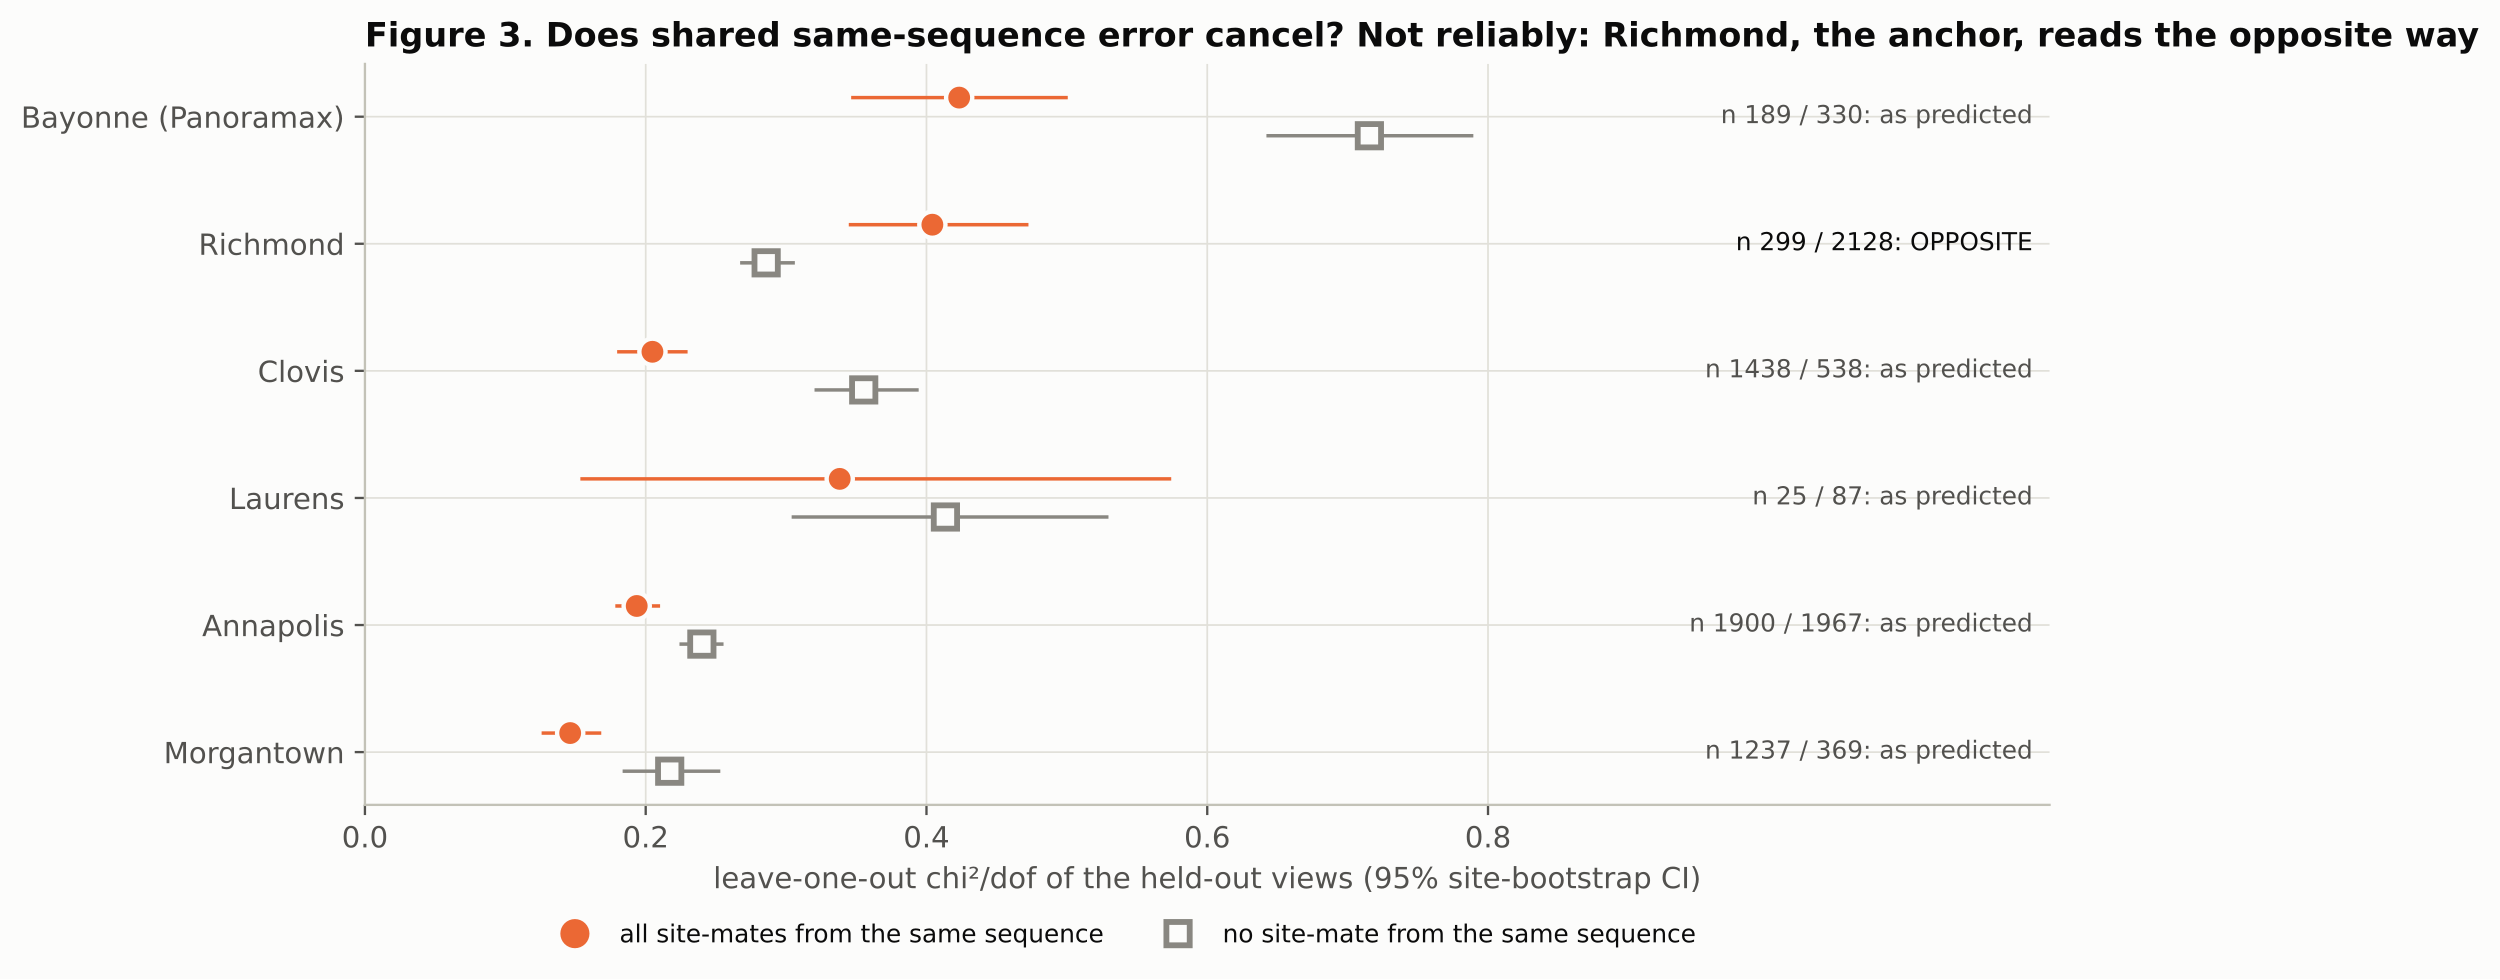
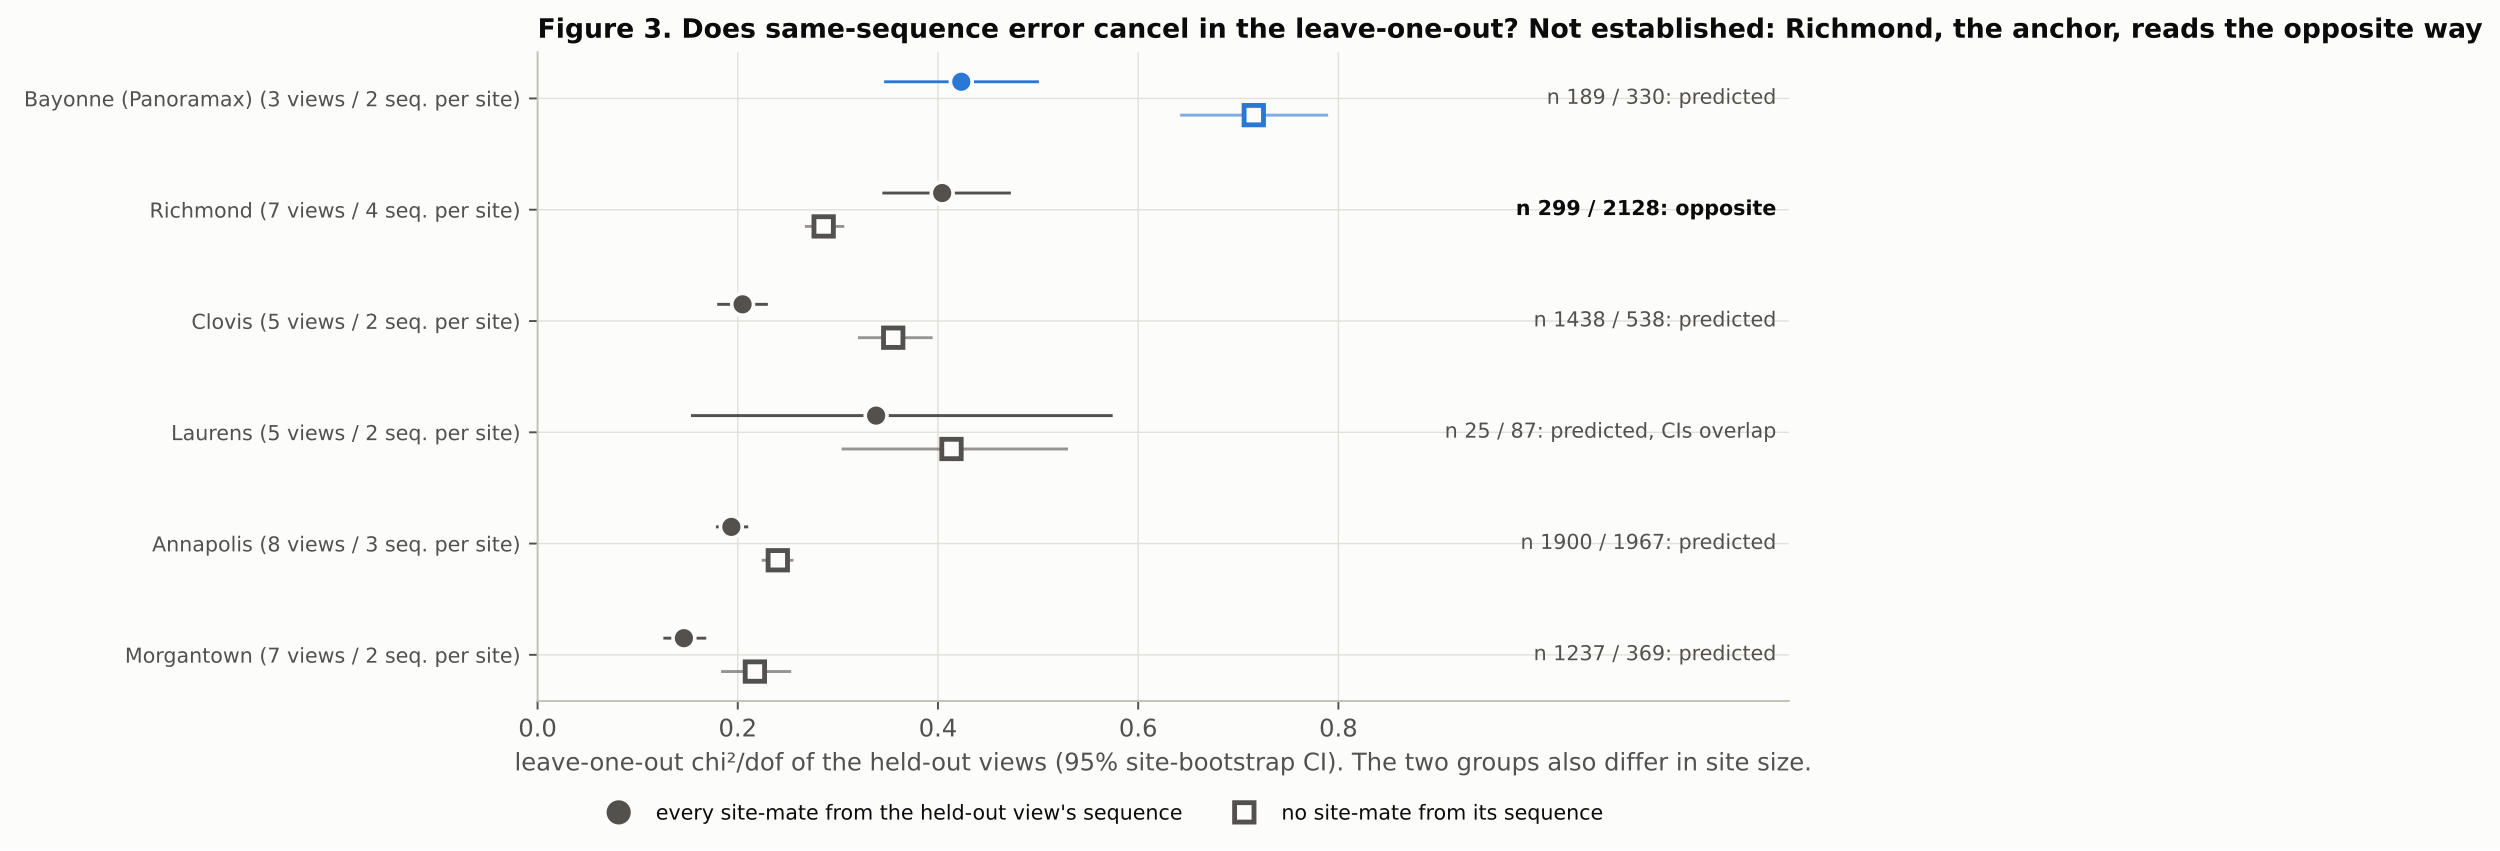
- <svg xmlns="http://www.w3.org/2000/svg" xmlns:xlink="http://www.w3.org/1999/xlink" width="857.891pt" height="336.001pt" viewBox="0 0 857.891 336.001" version="1.1">
+ <svg xmlns="http://www.w3.org/2000/svg" xmlns:xlink="http://www.w3.org/1999/xlink" width="1031.161pt" height="350.693pt" viewBox="0 0 1031.161 350.693" version="1.1">
  <defs>
    <style type="text/css">*{stroke-linejoin: round; stroke-linecap: butt}</style>
  </defs>
  <g id="figure_1">
    <g id="patch_1">
-       <path d="M -0 336.001  L 857.891 336.001  L 857.891 0  L -0 0  z " style="fill: #fcfcfb" />
+       <path d="M 0 350.693  L 1031.161 350.693  L 1031.161 0  L 0 0  z " style="fill: #fcfcfb" />
    </g>
    <g id="axes_1">
      <g id="patch_2">
-         <path d="M 125.228 276.196  L 703.318 276.196  L 703.318 21.938  L 125.228 21.938  z " style="fill: #fcfcfb" />
+         <path d="M 221.727 289.155  L 737.83 289.155  L 737.83 21.558  L 221.727 21.558  z " style="fill: #fcfcfb" />
      </g>
      <g id="matplotlib.axis_1">
        <g id="xtick_1">
          <g id="line2d_1">
-             <path d="M 125.228 276.196  L 125.228 21.938  " clip-path="url(#pf7da82f3f0)" style="fill: none; stroke: #e1e0d9; stroke-width: 0.6; stroke-linecap: square" />
+             <path d="M 221.727 289.155  L 221.727 21.558  " clip-path="url(#p717f3b4596)" style="fill: none; stroke: #e1e0d9; stroke-width: 0.6; stroke-linecap: square" />
          </g>
          <g id="line2d_2">
            <defs>
              <path id="mdde16b9faa" d="M 0 0  L 0 3.5  " style="stroke: #52514e; stroke-width: 0.8" />
            </defs>
            <g>
-               <use xlink:href="#mdde16b9faa" x="125.228" y="276.196" style="fill: #52514e; stroke: #52514e; stroke-width: 0.8" />
+               <use xlink:href="#mdde16b9faa" x="221.727" y="289.155" style="fill: #52514e; stroke: #52514e; stroke-width: 0.8" />
            </g>
          </g>
          <g id="text_1">
-             <text style="font-size: 10px; font-family: 'DejaVu Sans'; text-anchor: middle; fill: #52514e" x="125.228" y="290.794" transform="rotate(-0 125.2281 290.794)">0.0</text>
+             <text style="font-size: 10px; font-family: 'DejaVu Sans'; text-anchor: middle; fill: #52514e" x="221.727" y="303.753" transform="rotate(-0 221.7275 303.7525)">0.0</text>
          </g>
        </g>
        <g id="xtick_2">
          <g id="line2d_3">
-             <path d="M 221.576 276.196  L 221.576 21.938  " clip-path="url(#pf7da82f3f0)" style="fill: none; stroke: #e1e0d9; stroke-width: 0.6; stroke-linecap: square" />
+             <path d="M 304.304 289.155  L 304.304 21.558  " clip-path="url(#p717f3b4596)" style="fill: none; stroke: #e1e0d9; stroke-width: 0.6; stroke-linecap: square" />
          </g>
          <g id="line2d_4">
            <g>
-               <use xlink:href="#mdde16b9faa" x="221.576" y="276.196" style="fill: #52514e; stroke: #52514e; stroke-width: 0.8" />
+               <use xlink:href="#mdde16b9faa" x="304.304" y="289.155" style="fill: #52514e; stroke: #52514e; stroke-width: 0.8" />
            </g>
          </g>
          <g id="text_2">
-             <text style="font-size: 10px; font-family: 'DejaVu Sans'; text-anchor: middle; fill: #52514e" x="221.576" y="290.794" transform="rotate(-0 221.5765 290.794)">0.2</text>
+             <text style="font-size: 10px; font-family: 'DejaVu Sans'; text-anchor: middle; fill: #52514e" x="304.304" y="303.753" transform="rotate(-0 304.3039 303.7525)">0.2</text>
          </g>
        </g>
        <g id="xtick_3">
          <g id="line2d_5">
-             <path d="M 317.925 276.196  L 317.925 21.938  " clip-path="url(#pf7da82f3f0)" style="fill: none; stroke: #e1e0d9; stroke-width: 0.6; stroke-linecap: square" />
+             <path d="M 386.88 289.155  L 386.88 21.558  " clip-path="url(#p717f3b4596)" style="fill: none; stroke: #e1e0d9; stroke-width: 0.6; stroke-linecap: square" />
          </g>
          <g id="line2d_6">
            <g>
-               <use xlink:href="#mdde16b9faa" x="317.925" y="276.196" style="fill: #52514e; stroke: #52514e; stroke-width: 0.8" />
+               <use xlink:href="#mdde16b9faa" x="386.88" y="289.155" style="fill: #52514e; stroke: #52514e; stroke-width: 0.8" />
            </g>
          </g>
          <g id="text_3">
-             <text style="font-size: 10px; font-family: 'DejaVu Sans'; text-anchor: middle; fill: #52514e" x="317.925" y="290.794" transform="rotate(-0 317.9248 290.794)">0.4</text>
+             <text style="font-size: 10px; font-family: 'DejaVu Sans'; text-anchor: middle; fill: #52514e" x="386.88" y="303.753" transform="rotate(-0 386.8803 303.7525)">0.4</text>
          </g>
        </g>
        <g id="xtick_4">
          <g id="line2d_7">
-             <path d="M 414.273 276.196  L 414.273 21.938  " clip-path="url(#pf7da82f3f0)" style="fill: none; stroke: #e1e0d9; stroke-width: 0.6; stroke-linecap: square" />
+             <path d="M 469.457 289.155  L 469.457 21.558  " clip-path="url(#p717f3b4596)" style="fill: none; stroke: #e1e0d9; stroke-width: 0.6; stroke-linecap: square" />
          </g>
          <g id="line2d_8">
            <g>
-               <use xlink:href="#mdde16b9faa" x="414.273" y="276.196" style="fill: #52514e; stroke: #52514e; stroke-width: 0.8" />
+               <use xlink:href="#mdde16b9faa" x="469.457" y="289.155" style="fill: #52514e; stroke: #52514e; stroke-width: 0.8" />
            </g>
          </g>
          <g id="text_4">
-             <text style="font-size: 10px; font-family: 'DejaVu Sans'; text-anchor: middle; fill: #52514e" x="414.273" y="290.794" transform="rotate(-0 414.2731 290.794)">0.6</text>
+             <text style="font-size: 10px; font-family: 'DejaVu Sans'; text-anchor: middle; fill: #52514e" x="469.457" y="303.753" transform="rotate(-0 469.4567 303.7525)">0.6</text>
          </g>
        </g>
        <g id="xtick_5">
          <g id="line2d_9">
-             <path d="M 510.621 276.196  L 510.621 21.938  " clip-path="url(#pf7da82f3f0)" style="fill: none; stroke: #e1e0d9; stroke-width: 0.6; stroke-linecap: square" />
+             <path d="M 552.033 289.155  L 552.033 21.558  " clip-path="url(#p717f3b4596)" style="fill: none; stroke: #e1e0d9; stroke-width: 0.6; stroke-linecap: square" />
          </g>
          <g id="line2d_10">
            <g>
-               <use xlink:href="#mdde16b9faa" x="510.621" y="276.196" style="fill: #52514e; stroke: #52514e; stroke-width: 0.8" />
+               <use xlink:href="#mdde16b9faa" x="552.033" y="289.155" style="fill: #52514e; stroke: #52514e; stroke-width: 0.8" />
            </g>
          </g>
          <g id="text_5">
-             <text style="font-size: 10px; font-family: 'DejaVu Sans'; text-anchor: middle; fill: #52514e" x="510.621" y="290.794" transform="rotate(-0 510.6215 290.794)">0.8</text>
+             <text style="font-size: 10px; font-family: 'DejaVu Sans'; text-anchor: middle; fill: #52514e" x="552.033" y="303.753" transform="rotate(-0 552.0331 303.7525)">0.8</text>
          </g>
        </g>
        <g id="text_6">
-           <text style="font-size: 10px; font-family: 'DejaVu Sans'; text-anchor: middle; fill: #52514e" x="414.273" y="304.795" transform="rotate(-0 414.2731 304.7948)">leave-one-out chi²/dof of the held-out views (95% site-bootstrap CI)</text>
+           <text style="font-size: 10px; font-family: 'DejaVu Sans'; text-anchor: middle; fill: #52514e" x="479.779" y="317.753" transform="rotate(-0 479.7788 317.7533)">leave-one-out chi²/dof of the held-out views (95% site-bootstrap CI). The two groups also differ in site size.</text>
        </g>
      </g>
      <g id="matplotlib.axis_2">
        <g id="ytick_1">
          <g id="line2d_11">
-             <path d="M 125.228 258.097  L 703.318 258.097  " clip-path="url(#pf7da82f3f0)" style="fill: none; stroke: #e1e0d9; stroke-width: 0.6; stroke-linecap: square" />
+             <path d="M 221.727 270.106  L 737.83 270.106  " clip-path="url(#p717f3b4596)" style="fill: none; stroke: #e1e0d9; stroke-width: 0.6; stroke-linecap: square" />
          </g>
          <g id="line2d_12">
            <defs>
              <path id="m55f28c9eec" d="M 0 0  L -3.5 0  " style="stroke: #52514e; stroke-width: 0.8" />
            </defs>
            <g>
-               <use xlink:href="#m55f28c9eec" x="125.228" y="258.097" style="fill: #52514e; stroke: #52514e; stroke-width: 0.8" />
+               <use xlink:href="#m55f28c9eec" x="221.727" y="270.106" style="fill: #52514e; stroke: #52514e; stroke-width: 0.8" />
            </g>
          </g>
          <g id="text_7">
-             <text style="font-size: 10px; font-family: 'DejaVu Sans'; text-anchor: end; fill: #52514e" x="118.228" y="261.896" transform="rotate(-0 118.2281 261.8962)">Morgantown</text>
+             <text style="font-size: 8.5px; font-family: 'DejaVu Sans'; text-anchor: end; fill: #52514e" x="214.727" y="273.336" transform="rotate(-0 214.7275 273.3357)">Morgantown  (7 views / 2 seq. per site)</text>
          </g>
        </g>
        <g id="ytick_2">
          <g id="line2d_13">
-             <path d="M 125.228 214.485  L 703.318 214.485  " clip-path="url(#pf7da82f3f0)" style="fill: none; stroke: #e1e0d9; stroke-width: 0.6; stroke-linecap: square" />
+             <path d="M 221.727 224.206  L 737.83 224.206  " clip-path="url(#p717f3b4596)" style="fill: none; stroke: #e1e0d9; stroke-width: 0.6; stroke-linecap: square" />
          </g>
          <g id="line2d_14">
            <g>
-               <use xlink:href="#m55f28c9eec" x="125.228" y="214.485" style="fill: #52514e; stroke: #52514e; stroke-width: 0.8" />
+               <use xlink:href="#m55f28c9eec" x="221.727" y="224.206" style="fill: #52514e; stroke: #52514e; stroke-width: 0.8" />
            </g>
          </g>
          <g id="text_8">
-             <text style="font-size: 10px; font-family: 'DejaVu Sans'; text-anchor: end; fill: #52514e" x="118.228" y="218.285" transform="rotate(-0 118.2281 218.2845)">Annapolis</text>
+             <text style="font-size: 8.5px; font-family: 'DejaVu Sans'; text-anchor: end; fill: #52514e" x="214.727" y="227.436" transform="rotate(-0 214.7275 227.4358)">Annapolis  (8 views / 3 seq. per site)</text>
          </g>
        </g>
        <g id="ytick_3">
          <g id="line2d_15">
-             <path d="M 125.228 170.873  L 703.318 170.873  " clip-path="url(#pf7da82f3f0)" style="fill: none; stroke: #e1e0d9; stroke-width: 0.6; stroke-linecap: square" />
+             <path d="M 221.727 178.307  L 737.83 178.307  " clip-path="url(#p717f3b4596)" style="fill: none; stroke: #e1e0d9; stroke-width: 0.6; stroke-linecap: square" />
          </g>
          <g id="line2d_16">
            <g>
-               <use xlink:href="#m55f28c9eec" x="125.228" y="170.873" style="fill: #52514e; stroke: #52514e; stroke-width: 0.8" />
+               <use xlink:href="#m55f28c9eec" x="221.727" y="178.307" style="fill: #52514e; stroke: #52514e; stroke-width: 0.8" />
            </g>
          </g>
          <g id="text_9">
-             <text style="font-size: 10px; font-family: 'DejaVu Sans'; text-anchor: end; fill: #52514e" x="118.228" y="174.672" transform="rotate(-0 118.2281 174.6721)">Laurens</text>
+             <text style="font-size: 8.5px; font-family: 'DejaVu Sans'; text-anchor: end; fill: #52514e" x="214.727" y="181.536" transform="rotate(-0 214.7275 181.5359)">Laurens  (5 views / 2 seq. per site)</text>
          </g>
        </g>
        <g id="ytick_4">
          <g id="line2d_17">
-             <path d="M 125.228 127.261  L 703.318 127.261  " clip-path="url(#pf7da82f3f0)" style="fill: none; stroke: #e1e0d9; stroke-width: 0.6; stroke-linecap: square" />
+             <path d="M 221.727 132.407  L 737.83 132.407  " clip-path="url(#p717f3b4596)" style="fill: none; stroke: #e1e0d9; stroke-width: 0.6; stroke-linecap: square" />
          </g>
          <g id="line2d_18">
            <g>
-               <use xlink:href="#m55f28c9eec" x="125.228" y="127.261" style="fill: #52514e; stroke: #52514e; stroke-width: 0.8" />
+               <use xlink:href="#m55f28c9eec" x="221.727" y="132.407" style="fill: #52514e; stroke: #52514e; stroke-width: 0.8" />
            </g>
          </g>
          <g id="text_10">
-             <text style="font-size: 10px; font-family: 'DejaVu Sans'; text-anchor: end; fill: #52514e" x="118.228" y="131.06" transform="rotate(-0 118.2281 131.0605)">Clovis</text>
+             <text style="font-size: 8.5px; font-family: 'DejaVu Sans'; text-anchor: end; fill: #52514e" x="214.727" y="135.636" transform="rotate(-0 214.7275 135.6359)">Clovis  (5 views / 2 seq. per site)</text>
          </g>
        </g>
        <g id="ytick_5">
          <g id="line2d_19">
-             <path d="M 125.228 83.649  L 703.318 83.649  " clip-path="url(#pf7da82f3f0)" style="fill: none; stroke: #e1e0d9; stroke-width: 0.6; stroke-linecap: square" />
+             <path d="M 221.727 86.507  L 737.83 86.507  " clip-path="url(#p717f3b4596)" style="fill: none; stroke: #e1e0d9; stroke-width: 0.6; stroke-linecap: square" />
          </g>
          <g id="line2d_20">
            <g>
-               <use xlink:href="#m55f28c9eec" x="125.228" y="83.649" style="fill: #52514e; stroke: #52514e; stroke-width: 0.8" />
+               <use xlink:href="#m55f28c9eec" x="221.727" y="86.507" style="fill: #52514e; stroke: #52514e; stroke-width: 0.8" />
            </g>
          </g>
          <g id="text_11">
-             <text style="font-size: 10px; font-family: 'DejaVu Sans'; text-anchor: end; fill: #52514e" x="118.228" y="87.448" transform="rotate(-0 118.2281 87.44844)">Richmond</text>
+             <text style="font-size: 8.5px; font-family: 'DejaVu Sans'; text-anchor: end; fill: #52514e" x="214.727" y="89.736" transform="rotate(-0 214.7275 89.73601)">Richmond  (7 views / 4 seq. per site)</text>
          </g>
        </g>
        <g id="ytick_6">
          <g id="line2d_21">
-             <path d="M 125.228 40.037  L 703.318 40.037  " clip-path="url(#pf7da82f3f0)" style="fill: none; stroke: #e1e0d9; stroke-width: 0.6; stroke-linecap: square" />
+             <path d="M 221.727 40.607  L 737.83 40.607  " clip-path="url(#p717f3b4596)" style="fill: none; stroke: #e1e0d9; stroke-width: 0.6; stroke-linecap: square" />
          </g>
          <g id="line2d_22">
            <g>
-               <use xlink:href="#m55f28c9eec" x="125.228" y="40.037" style="fill: #52514e; stroke: #52514e; stroke-width: 0.8" />
+               <use xlink:href="#m55f28c9eec" x="221.727" y="40.607" style="fill: #52514e; stroke: #52514e; stroke-width: 0.8" />
            </g>
          </g>
          <g id="text_12">
-             <text style="font-size: 10px; font-family: 'DejaVu Sans'; text-anchor: end; fill: #52514e" x="118.228" y="43.836" transform="rotate(-0 118.2281 43.83602)">Bayonne (Panoramax)</text>
+             <text style="font-size: 8.5px; font-family: 'DejaVu Sans'; text-anchor: end; fill: #52514e" x="214.727" y="43.836" transform="rotate(-0 214.7275 43.83609)">Bayonne (Panoramax)  (3 views / 2 seq. per site)</text>
          </g>
        </g>
      </g>
      <g id="line2d_23">
-         <path d="M 186.457 251.556  L 205.727 251.556  " clip-path="url(#pf7da82f3f0)" style="fill: none; stroke: #eb6834; stroke-width: 1.2; stroke-linecap: square" />
+         <path d="M 274.205 263.221  L 290.72 263.221  " clip-path="url(#p717f3b4596)" style="fill: none; stroke: #52514e; stroke-width: 1.2; stroke-linecap: square" />
      </g>
      <g id="line2d_24">
-         <path d="M 214.254 264.639  L 246.579 264.639  " clip-path="url(#pf7da82f3f0)" style="fill: none; stroke: #898781; stroke-width: 1.2; stroke-linecap: square" />
+         <path d="M 298.028 276.991  L 325.732 276.991  " clip-path="url(#p717f3b4596)" style="fill: none; stroke: #52514e; stroke-opacity: 0.6; stroke-width: 1.2; stroke-linecap: square" />
      </g>
      <g id="line2d_25">
-         <path d="M 211.749 207.944  L 225.912 207.944  " clip-path="url(#pf7da82f3f0)" style="fill: none; stroke: #eb6834; stroke-width: 1.2; stroke-linecap: square" />
+         <path d="M 295.881 217.321  L 308.02 217.321  " clip-path="url(#p717f3b4596)" style="fill: none; stroke: #52514e; stroke-width: 1.2; stroke-linecap: square" />
      </g>
      <g id="line2d_26">
-         <path d="M 233.765 221.027  L 247.687 221.027  " clip-path="url(#pf7da82f3f0)" style="fill: none; stroke: #898781; stroke-width: 1.2; stroke-linecap: square" />
+         <path d="M 314.75 231.091  L 326.682 231.091  " clip-path="url(#p717f3b4596)" style="fill: none; stroke: #52514e; stroke-opacity: 0.6; stroke-width: 1.2; stroke-linecap: square" />
      </g>
      <g id="line2d_27">
-         <path d="M 199.754 164.331  L 401.314 164.331  " clip-path="url(#pf7da82f3f0)" style="fill: none; stroke: #eb6834; stroke-width: 1.2; stroke-linecap: square" />
+         <path d="M 285.6 171.422  L 458.35 171.422  " clip-path="url(#p717f3b4596)" style="fill: none; stroke: #52514e; stroke-width: 1.2; stroke-linecap: square" />
      </g>
      <g id="line2d_28">
-         <path d="M 272.256 177.415  L 379.78 177.415  " clip-path="url(#pf7da82f3f0)" style="fill: none; stroke: #898781; stroke-width: 1.2; stroke-linecap: square" />
+         <path d="M 347.739 185.192  L 439.894 185.192  " clip-path="url(#p717f3b4596)" style="fill: none; stroke: #52514e; stroke-opacity: 0.6; stroke-width: 1.2; stroke-linecap: square" />
      </g>
      <g id="line2d_29">
-         <path d="M 212.375 120.719  L 235.354 120.719  " clip-path="url(#pf7da82f3f0)" style="fill: none; stroke: #eb6834; stroke-width: 1.2; stroke-linecap: square" />
+         <path d="M 296.418 125.522  L 316.112 125.522  " clip-path="url(#p717f3b4596)" style="fill: none; stroke: #52514e; stroke-width: 1.2; stroke-linecap: square" />
      </g>
      <g id="line2d_30">
-         <path d="M 280.108 133.803  L 314.649 133.803  " clip-path="url(#pf7da82f3f0)" style="fill: none; stroke: #898781; stroke-width: 1.2; stroke-linecap: square" />
+         <path d="M 354.469 139.292  L 384.073 139.292  " clip-path="url(#p717f3b4596)" style="fill: none; stroke: #52514e; stroke-opacity: 0.6; stroke-width: 1.2; stroke-linecap: square" />
      </g>
      <g id="line2d_31">
-         <path d="M 291.863 77.107  L 352.321 77.107  " clip-path="url(#pf7da82f3f0)" style="fill: none; stroke: #eb6834; stroke-width: 1.2; stroke-linecap: square" />
+         <path d="M 364.543 79.622  L 416.36 79.622  " clip-path="url(#p717f3b4596)" style="fill: none; stroke: #52514e; stroke-width: 1.2; stroke-linecap: square" />
      </g>
      <g id="line2d_32">
-         <path d="M 254.576 90.191  L 272.159 90.191  " clip-path="url(#pf7da82f3f0)" style="fill: none; stroke: #898781; stroke-width: 1.2; stroke-linecap: square" />
+         <path d="M 332.586 93.392  L 347.657 93.392  " clip-path="url(#p717f3b4596)" style="fill: none; stroke: #52514e; stroke-opacity: 0.6; stroke-width: 1.2; stroke-linecap: square" />
      </g>
      <g id="line2d_33">
-         <path d="M 292.682 33.495  L 365.81 33.495  " clip-path="url(#pf7da82f3f0)" style="fill: none; stroke: #eb6834; stroke-width: 1.2; stroke-linecap: square" />
+         <path d="M 365.245 33.722  L 427.921 33.722  " clip-path="url(#p717f3b4596)" style="fill: none; stroke: #2a78d6; stroke-width: 1.2; stroke-linecap: square" />
      </g>
      <g id="line2d_34">
-         <path d="M 435.181 46.579  L 504.985 46.579  " clip-path="url(#pf7da82f3f0)" style="fill: none; stroke: #898781; stroke-width: 1.2; stroke-linecap: square" />
+         <path d="M 487.376 47.492  L 547.202 47.492  " clip-path="url(#p717f3b4596)" style="fill: none; stroke: #2a78d6; stroke-opacity: 0.6; stroke-width: 1.2; stroke-linecap: square" />
      </g>
      <g id="patch_3">
-         <path d="M 125.228 276.196  L 125.228 21.938  " style="fill: none; stroke: #c3c2b7; stroke-width: 0.8; stroke-linejoin: miter; stroke-linecap: square" />
+         <path d="M 221.727 289.155  L 221.727 21.558  " style="fill: none; stroke: #c3c2b7; stroke-width: 0.8; stroke-linejoin: miter; stroke-linecap: square" />
      </g>
      <g id="patch_4">
-         <path d="M 125.228 276.196  L 703.318 276.196  " style="fill: none; stroke: #c3c2b7; stroke-width: 0.8; stroke-linejoin: miter; stroke-linecap: square" />
+         <path d="M 221.727 289.155  L 737.83 289.155  " style="fill: none; stroke: #c3c2b7; stroke-width: 0.8; stroke-linejoin: miter; stroke-linecap: square" />
      </g>
      <g id="line2d_35">
        <defs>
-           <path id="m72075642d8" d="M 0 4.5  C 1.193 4.5 2.338 4.026 3.182 3.182  C 4.026 2.338 4.5 1.193 4.5 0  C 4.5 -1.193 4.026 -2.338 3.182 -3.182  C 2.338 -4.026 1.193 -4.5 0 -4.5  C -1.193 -4.5 -2.338 -4.026 -3.182 -3.182  C -4.026 -2.338 -4.5 -1.193 -4.5 0  C -4.5 1.193 -4.026 2.338 -3.182 3.182  C -2.338 4.026 -1.193 4.5 0 4.5  z " style="stroke: #fcfcfb; stroke-width: 1.5" />
+           <path id="mc6ee9e538a" d="M 0 4.5  C 1.193 4.5 2.338 4.026 3.182 3.182  C 4.026 2.338 4.5 1.193 4.5 0  C 4.5 -1.193 4.026 -2.338 3.182 -3.182  C 2.338 -4.026 1.193 -4.5 0 -4.5  C -1.193 -4.5 -2.338 -4.026 -3.182 -3.182  C -4.026 -2.338 -4.5 -1.193 -4.5 0  C -4.5 1.193 -4.026 2.338 -3.182 3.182  C -2.338 4.026 -1.193 4.5 0 4.5  z " style="stroke: #fcfcfb; stroke-width: 1.5" />
        </defs>
-         <g clip-path="url(#pf7da82f3f0)">
-           <use xlink:href="#m72075642d8" x="195.659" y="251.556" style="fill: #eb6834; stroke: #fcfcfb; stroke-width: 1.5" />
+         <g clip-path="url(#p717f3b4596)">
+           <use xlink:href="#mc6ee9e538a" x="282.091" y="263.221" style="fill: #52514e; stroke: #fcfcfb; stroke-width: 1.5" />
        </g>
      </g>
      <g id="line2d_36">
        <defs>
-           <path id="m96d721f9eb" d="M -4 4  L 4 4  L 4 -4  L -4 -4  z " style="stroke: #898781; stroke-width: 2; stroke-linejoin: miter" />
+           <path id="mf0d12a0c7c" d="M -4 4  L 4 4  L 4 -4  L -4 -4  z " style="stroke: #52514e; stroke-width: 2; stroke-linejoin: miter" />
        </defs>
-         <g clip-path="url(#pf7da82f3f0)">
-           <use xlink:href="#m96d721f9eb" x="229.814" y="264.639" style="fill: #fcfcfb; stroke: #898781; stroke-width: 2; stroke-linejoin: miter" />
+         <g clip-path="url(#p717f3b4596)">
+           <use xlink:href="#mf0d12a0c7c" x="311.364" y="276.991" style="fill: #fcfcfb; stroke: #52514e; stroke-width: 2; stroke-linejoin: miter" />
        </g>
      </g>
      <g id="text_13">
-         <text style="font-size: 8.5px; font-family: 'DejaVu Sans'; text-anchor: end; fill: #52514e" x="697.537" y="260.306" transform="rotate(-0 697.5372 260.3057)">n 1237 / 369: as predicted</text>
+         <text style="font-size: 8.5px; font-family: 'DejaVu Sans'; text-anchor: end; fill: #52514e" x="732.669" y="272.315" transform="rotate(-0 732.669 272.3147)">n 1237 / 369: predicted</text>
      </g>
      <g id="line2d_37">
-         <g clip-path="url(#pf7da82f3f0)">
-           <use xlink:href="#m72075642d8" x="218.493" y="207.944" style="fill: #eb6834; stroke: #fcfcfb; stroke-width: 1.5" />
+         <g clip-path="url(#p717f3b4596)">
+           <use xlink:href="#mc6ee9e538a" x="301.661" y="217.321" style="fill: #52514e; stroke: #fcfcfb; stroke-width: 1.5" />
        </g>
      </g>
      <g id="line2d_38">
-         <g clip-path="url(#pf7da82f3f0)">
-           <use xlink:href="#m96d721f9eb" x="240.846" y="221.027" style="fill: #fcfcfb; stroke: #898781; stroke-width: 2; stroke-linejoin: miter" />
+         <g clip-path="url(#p717f3b4596)">
+           <use xlink:href="#mf0d12a0c7c" x="320.819" y="231.091" style="fill: #fcfcfb; stroke: #52514e; stroke-width: 2; stroke-linejoin: miter" />
        </g>
      </g>
      <g id="text_14">
-         <text style="font-size: 8.5px; font-family: 'DejaVu Sans'; text-anchor: end; fill: #52514e" x="697.537" y="216.694" transform="rotate(-0 697.5372 216.6937)">n 1900 / 1967: as predicted</text>
+         <text style="font-size: 8.5px; font-family: 'DejaVu Sans'; text-anchor: end; fill: #52514e" x="732.669" y="226.415" transform="rotate(-0 732.669 226.4148)">n 1900 / 1967: predicted</text>
      </g>
      <g id="line2d_39">
-         <g clip-path="url(#pf7da82f3f0)">
-           <use xlink:href="#m72075642d8" x="288.153" y="164.331" style="fill: #eb6834; stroke: #fcfcfb; stroke-width: 1.5" />
+         <g clip-path="url(#p717f3b4596)">
+           <use xlink:href="#mc6ee9e538a" x="361.364" y="171.422" style="fill: #52514e; stroke: #fcfcfb; stroke-width: 1.5" />
        </g>
      </g>
      <g id="line2d_40">
-         <g clip-path="url(#pf7da82f3f0)">
-           <use xlink:href="#m96d721f9eb" x="324.428" y="177.415" style="fill: #fcfcfb; stroke: #898781; stroke-width: 2; stroke-linejoin: miter" />
+         <g clip-path="url(#p717f3b4596)">
+           <use xlink:href="#mf0d12a0c7c" x="392.454" y="185.192" style="fill: #fcfcfb; stroke: #52514e; stroke-width: 2; stroke-linejoin: miter" />
        </g>
      </g>
      <g id="text_15">
-         <text style="font-size: 8.5px; font-family: 'DejaVu Sans'; text-anchor: end; fill: #52514e" x="697.537" y="173.082" transform="rotate(-0 697.5372 173.0816)">n 25 / 87: as predicted</text>
+         <text style="font-size: 8.5px; font-family: 'DejaVu Sans'; text-anchor: end; fill: #52514e" x="732.669" y="180.515" transform="rotate(-0 732.669 180.5149)">n 25 / 87: predicted, CIs overlap</text>
      </g>
      <g id="line2d_41">
-         <g clip-path="url(#pf7da82f3f0)">
-           <use xlink:href="#m72075642d8" x="223.889" y="120.719" style="fill: #eb6834; stroke: #fcfcfb; stroke-width: 1.5" />
+         <g clip-path="url(#p717f3b4596)">
+           <use xlink:href="#mc6ee9e538a" x="306.286" y="125.522" style="fill: #52514e; stroke: #fcfcfb; stroke-width: 1.5" />
        </g>
      </g>
      <g id="line2d_42">
-         <g clip-path="url(#pf7da82f3f0)">
-           <use xlink:href="#m96d721f9eb" x="296.391" y="133.803" style="fill: #fcfcfb; stroke: #898781; stroke-width: 2; stroke-linejoin: miter" />
+         <g clip-path="url(#p717f3b4596)">
+           <use xlink:href="#mf0d12a0c7c" x="368.424" y="139.292" style="fill: #fcfcfb; stroke: #52514e; stroke-width: 2; stroke-linejoin: miter" />
        </g>
      </g>
      <g id="text_16">
-         <text style="font-size: 8.5px; font-family: 'DejaVu Sans'; text-anchor: end; fill: #52514e" x="697.537" y="129.47" transform="rotate(-0 697.5372 129.4696)">n 1438 / 538: as predicted</text>
+         <text style="font-size: 8.5px; font-family: 'DejaVu Sans'; text-anchor: end; fill: #52514e" x="732.669" y="134.615" transform="rotate(-0 732.669 134.6149)">n 1438 / 538: predicted</text>
      </g>
      <g id="line2d_43">
-         <g clip-path="url(#pf7da82f3f0)">
-           <use xlink:href="#m72075642d8" x="319.948" y="77.107" style="fill: #eb6834; stroke: #fcfcfb; stroke-width: 1.5" />
+         <g clip-path="url(#p717f3b4596)">
+           <use xlink:href="#mc6ee9e538a" x="388.614" y="79.622" style="fill: #52514e; stroke: #fcfcfb; stroke-width: 1.5" />
        </g>
      </g>
      <g id="line2d_44">
-         <g clip-path="url(#pf7da82f3f0)">
-           <use xlink:href="#m96d721f9eb" x="262.91" y="90.191" style="fill: #fcfcfb; stroke: #898781; stroke-width: 2; stroke-linejoin: miter" />
+         <g clip-path="url(#p717f3b4596)">
+           <use xlink:href="#mf0d12a0c7c" x="339.729" y="93.392" style="fill: #fcfcfb; stroke: #52514e; stroke-width: 2; stroke-linejoin: miter" />
        </g>
      </g>
      <g id="text_17">
-         <text style="font-size: 8.5px; font-family: 'DejaVu Sans'; text-anchor: end; fill: #0b0b0b" x="697.537" y="85.857" transform="rotate(-0 697.5372 85.85723)">n 299 / 2128: OPPOSITE</text>
+         <text style="font-weight: 700; font-size: 8.5px; font-family: 'DejaVu Sans'; text-anchor: end; fill: #0b0b0b" x="732.669" y="88.715" transform="rotate(-0 732.669 88.71502)">n 299 / 2128: opposite</text>
      </g>
      <g id="line2d_45">
-         <g clip-path="url(#pf7da82f3f0)">
-           <use xlink:href="#m72075642d8" x="329.149" y="33.495" style="fill: #eb6834; stroke: #fcfcfb; stroke-width: 1.5" />
+         <defs>
+           <path id="m76340066ab" d="M 0 4.5  C 1.193 4.5 2.338 4.026 3.182 3.182  C 4.026 2.338 4.5 1.193 4.5 0  C 4.5 -1.193 4.026 -2.338 3.182 -3.182  C 2.338 -4.026 1.193 -4.5 0 -4.5  C -1.193 -4.5 -2.338 -4.026 -3.182 -3.182  C -4.026 -2.338 -4.5 -1.193 -4.5 0  C -4.5 1.193 -4.026 2.338 -3.182 3.182  C -2.338 4.026 -1.193 4.5 0 4.5  z " style="stroke: #fcfcfb; stroke-width: 1.5" />
+         </defs>
+         <g clip-path="url(#p717f3b4596)">
+           <use xlink:href="#m76340066ab" x="396.5" y="33.722" style="fill: #2a78d6; stroke: #fcfcfb; stroke-width: 1.5" />
        </g>
      </g>
      <g id="line2d_46">
-         <g clip-path="url(#pf7da82f3f0)">
-           <use xlink:href="#m96d721f9eb" x="469.914" y="46.579" style="fill: #fcfcfb; stroke: #898781; stroke-width: 2; stroke-linejoin: miter" />
+         <defs>
+           <path id="mf971eb1266" d="M -4 4  L 4 4  L 4 -4  L -4 -4  z " style="stroke: #2a78d6; stroke-width: 2; stroke-linejoin: miter" />
+         </defs>
+         <g clip-path="url(#p717f3b4596)">
+           <use xlink:href="#mf971eb1266" x="517.145" y="47.492" style="fill: #fcfcfb; stroke: #2a78d6; stroke-width: 2; stroke-linejoin: miter" />
        </g>
      </g>
      <g id="text_18">
-         <text style="font-size: 8.5px; font-family: 'DejaVu Sans'; text-anchor: end; fill: #52514e" x="697.537" y="42.246" transform="rotate(-0 697.5372 42.24553)">n 189 / 330: as predicted</text>
+         <text style="font-size: 8.5px; font-family: 'DejaVu Sans'; text-anchor: end; fill: #52514e" x="732.669" y="42.815" transform="rotate(-0 732.669 42.81509)">n 189 / 330: predicted</text>
      </g>
      <g id="text_19">
-         <text style="font-weight: 700; font-size: 11.5px; font-family: 'DejaVu Sans'; text-anchor: start; fill: #0b0b0b" x="125.228" y="15.938" transform="rotate(-0 125.2281 15.9382)">Figure 3. Does shared same-sequence error cancel? Not reliably: Richmond, the anchor, reads the opposite way</text>
+         <text style="font-weight: 700; font-size: 11px; font-family: 'DejaVu Sans'; text-anchor: start; fill: #0b0b0b" x="221.727" y="15.558" transform="rotate(-0 221.7275 15.55828)">Figure 3. Does same-sequence error cancel in the leave-one-out? Not established: Richmond, the anchor, reads the opposite way</text>
      </g>
      <g id="legend_1">
        <g id="line2d_47">
          <defs>
-             <path id="m1a48791c6a" d="M 0 4.5  C 1.193 4.5 2.338 4.026 3.182 3.182  C 4.026 2.338 4.5 1.193 4.5 0  C 4.5 -1.193 4.026 -2.338 3.182 -3.182  C 2.338 -4.026 1.193 -4.5 0 -4.5  C -1.193 -4.5 -2.338 -4.026 -3.182 -3.182  C -4.026 -2.338 -4.5 -1.193 -4.5 0  C -4.5 1.193 -4.026 2.338 -3.182 3.182  C -2.338 4.026 -1.193 4.5 0 4.5  z " style="stroke: #eb6834" />
+             <path id="m361e8aa8d8" d="M 0 4.5  C 1.193 4.5 2.338 4.026 3.182 3.182  C 4.026 2.338 4.5 1.193 4.5 0  C 4.5 -1.193 4.026 -2.338 3.182 -3.182  C 2.338 -4.026 1.193 -4.5 0 -4.5  C -1.193 -4.5 -2.338 -4.026 -3.182 -3.182  C -4.026 -2.338 -4.5 -1.193 -4.5 0  C -4.5 1.193 -4.026 2.338 -3.182 3.182  C -2.338 4.026 -1.193 4.5 0 4.5  z " style="stroke: #52514e" />
          </defs>
          <g>
-             <use xlink:href="#m1a48791c6a" x="197.281" y="320.384" style="fill: #eb6834; stroke: #eb6834" />
+             <use xlink:href="#m361e8aa8d8" x="255.189" y="335.076" style="fill: #52514e; stroke: #52514e" />
          </g>
        </g>
        <g id="text_20">
-           <text style="font-size: 8.5px; font-family: 'DejaVu Sans'; text-anchor: start; fill: #0b0b0b" x="212.581" y="323.359" transform="rotate(-0 212.5809 323.3586)">all site-mates from the same sequence</text>
+           <text style="font-size: 8.5px; font-family: 'DejaVu Sans'; text-anchor: start; fill: #0b0b0b" x="270.489" y="338.051" transform="rotate(-0 270.4892 338.0511)">every site-mate from the held-out view's sequence</text>
        </g>
        <g id="line2d_48">
          <g>
-             <use xlink:href="#m96d721f9eb" x="404.255" y="320.384" style="fill: #fcfcfb; stroke: #898781; stroke-width: 2; stroke-linejoin: miter" />
+             <use xlink:href="#mf0d12a0c7c" x="513.232" y="335.076" style="fill: #fcfcfb; stroke: #52514e; stroke-width: 2; stroke-linejoin: miter" />
          </g>
        </g>
        <g id="text_21">
-           <text style="font-size: 8.5px; font-family: 'DejaVu Sans'; text-anchor: start; fill: #0b0b0b" x="419.555" y="323.359" transform="rotate(-0 419.5546 323.3586)">no site-mate from the same sequence</text>
+           <text style="font-size: 8.5px; font-family: 'DejaVu Sans'; text-anchor: start; fill: #0b0b0b" x="528.532" y="338.051" transform="rotate(-0 528.5319 338.0511)">no site-mate from its sequence</text>
        </g>
      </g>
    </g>
  </g>
  <defs>
-     <clipPath id="pf7da82f3f0">
-       <rect x="125.228" y="21.938" width="578.09" height="254.258" />
+     <clipPath id="p717f3b4596">
+       <rect x="221.727" y="21.558" width="516.102" height="267.597" />
    </clipPath>
  </defs>
</svg>
